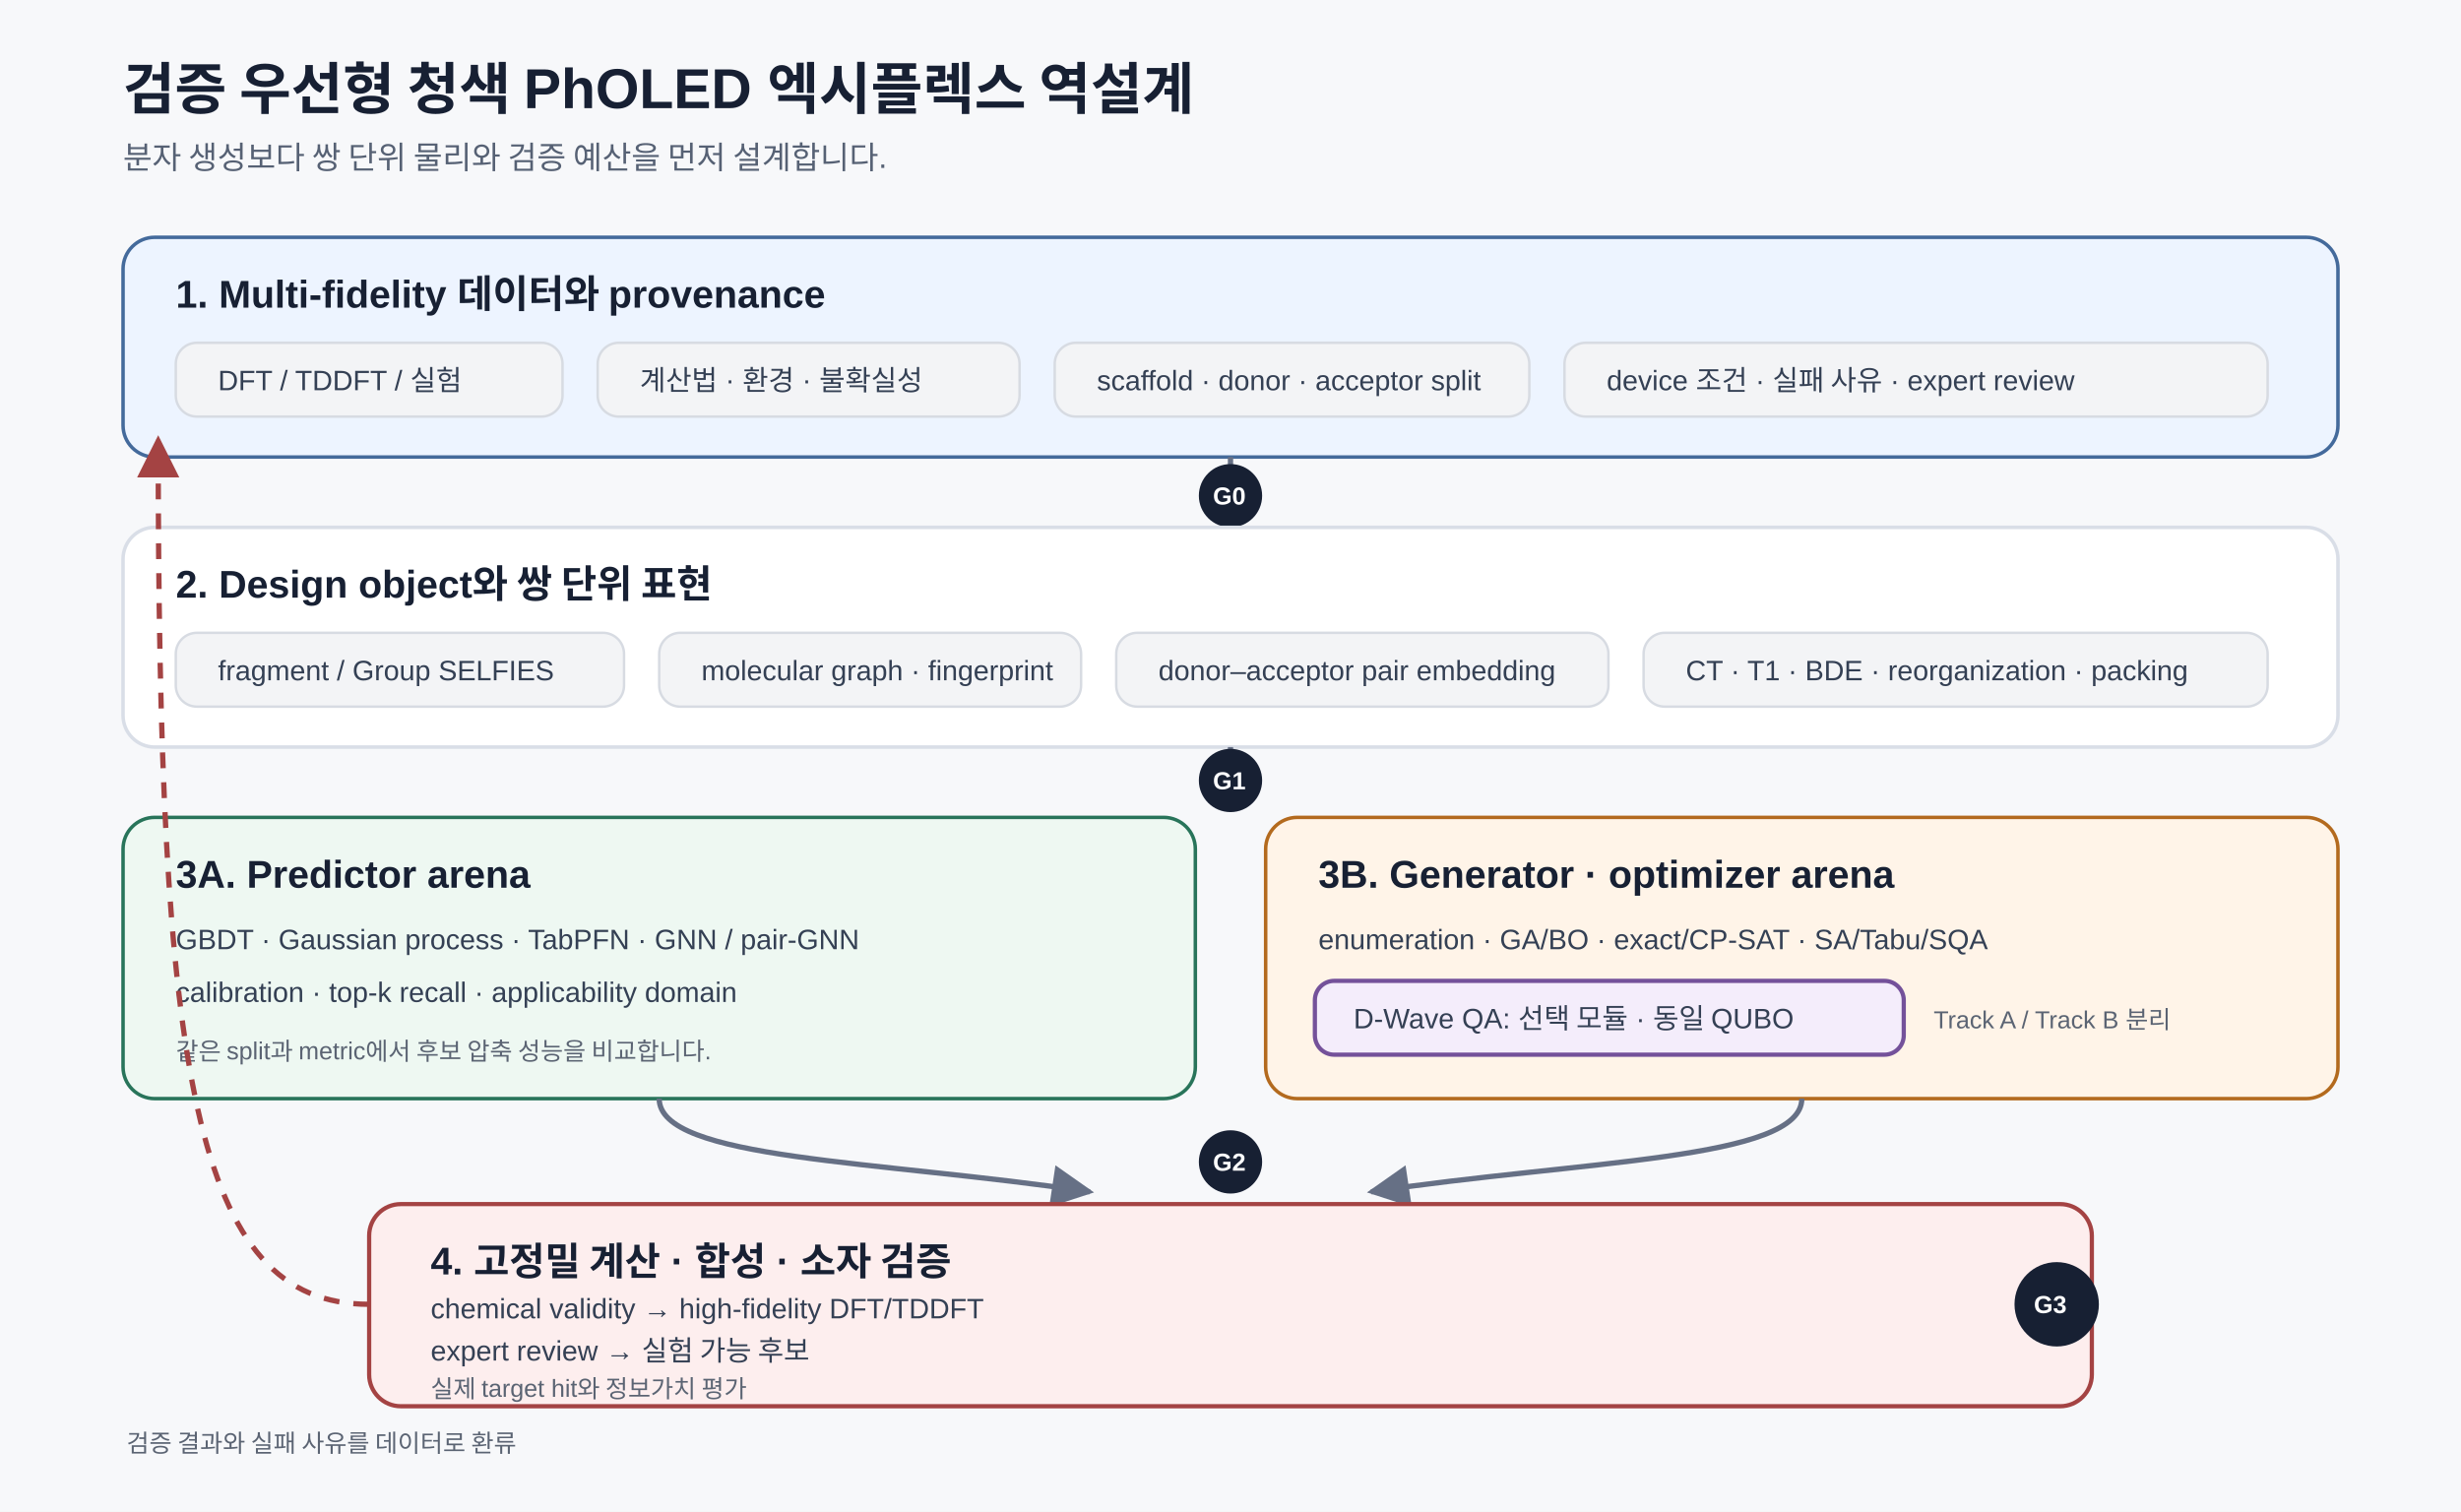
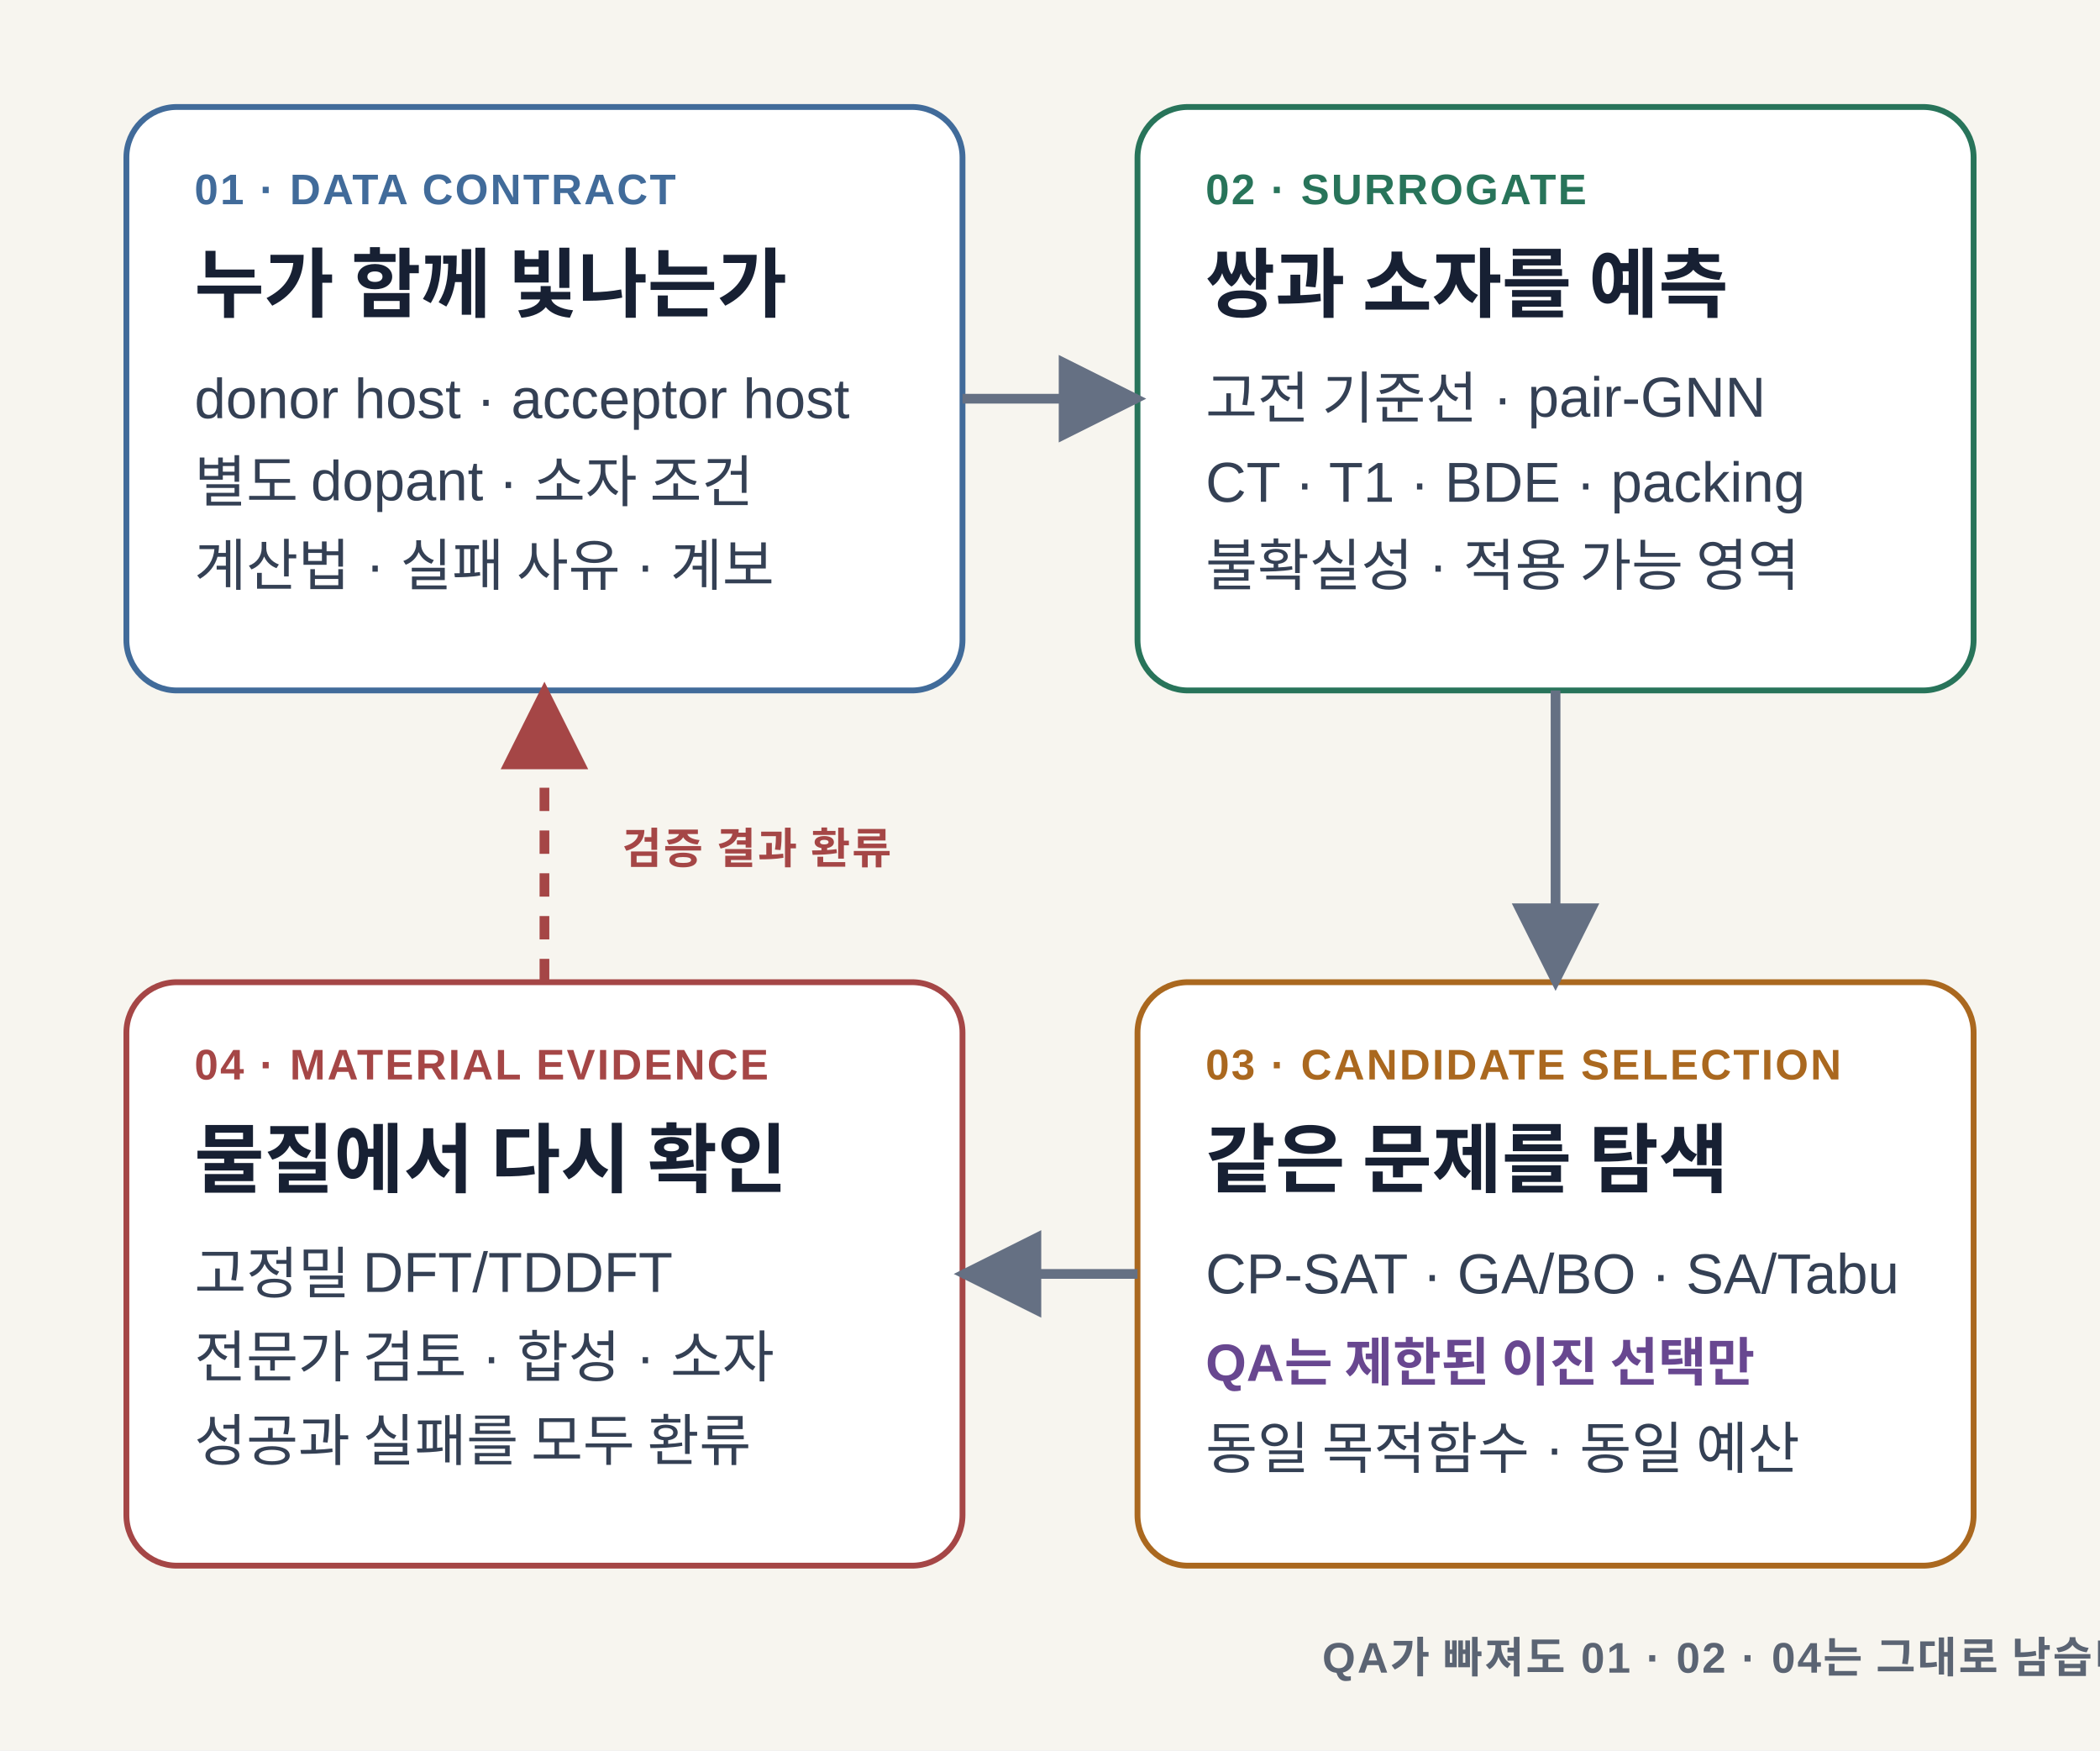
- <svg xmlns="http://www.w3.org/2000/svg" width="1400" height="860" viewBox="0 0 1400 860" role="img" aria-labelledby="title desc">
+ <svg xmlns="http://www.w3.org/2000/svg" width="1080" height="900" viewBox="0 0 1080 900" role="img" aria-labelledby="title desc">
  <defs>
    <style>
-       .bg{fill:#f7f8fa}.panel{fill:#fff;stroke:#d9dee7;stroke-width:2}.data{fill:#edf4ff;stroke:#446a9b;stroke-width:2}.model{fill:#eef8f2;stroke:#28745a;stroke-width:2}.opt{fill:#fff4e8;stroke:#b36a1e;stroke-width:2}.qa{fill:#f4edfb;stroke:#74519a;stroke-width:2.4}.verify{fill:#fdeeee;stroke:#a44343;stroke-width:2.4}.pill{fill:#f3f4f6;stroke:#d7dbe2;stroke-width:1.4}.title{font:700 32px 'Segoe UI','Noto Sans KR',Arial,sans-serif;fill:#172033}.sub{font:400 18px 'Segoe UI','Noto Sans KR',Arial,sans-serif;fill:#566174}.h{font:700 22px 'Segoe UI','Noto Sans KR',Arial,sans-serif;fill:#172033}.body{font:400 16px 'Segoe UI','Noto Sans KR',Arial,sans-serif;fill:#344054}.small{font:400 14px 'Segoe UI','Noto Sans KR',Arial,sans-serif;fill:#5b6473}.arrow{stroke:#667085;stroke-width:3;fill:none}.feedback{stroke:#a44343;stroke-width:3;stroke-dasharray:9 8;fill:none}.gate{font:700 14px 'Segoe UI','Noto Sans KR',Arial,sans-serif;fill:#fff}.gatebg{fill:#172033}
+       .bg{fill:#f7f5ef}.card{fill:#fff;stroke-width:3}.c1{stroke:#416b9a}.c2{stroke:#28745a}.c3{stroke:#aa681f}.c4{stroke:#a54646}.k{font:700 22px 'Segoe UI','Noto Sans KR',Arial,sans-serif;letter-spacing:1px}.h{font:700 39px 'Segoe UI','Noto Sans KR',Arial,sans-serif;fill:#172033}.b{font:400 29px 'Segoe UI','Noto Sans KR',Arial,sans-serif;fill:#344054}.note{font:600 27px 'Segoe UI','Noto Sans KR',Arial,sans-serif;fill:#684790}.arrow{stroke:#657083;stroke-width:5;fill:none}.feedback{stroke:#a54646;stroke-width:5;stroke-dasharray:12 10;fill:none}
    </style>
-     <marker id="arrow" viewBox="0 0 10 10" refX="9" refY="5" markerWidth="8" markerHeight="8" orient="auto">
-       <path d="M0 0L10 5L0 10Z" fill="#667085" />
+     <marker id="arrow" viewBox="0 0 10 10" refX="9" refY="5" markerWidth="9" markerHeight="9" orient="auto">
+       <path d="M0 0L10 5L0 10Z" fill="#657083" />
    </marker>
-     <marker id="feedback" viewBox="0 0 10 10" refX="9" refY="5" markerWidth="8" markerHeight="8" orient="auto">
-       <path d="M0 0L10 5L0 10Z" fill="#a44343" />
+     <marker id="red" viewBox="0 0 10 10" refX="9" refY="5" markerWidth="9" markerHeight="9" orient="auto">
+       <path d="M0 0L10 5L0 10Z" fill="#a54646" />
    </marker>
  </defs>
-   <rect class="bg" width="1400" height="860" />
-   <text class="title" x="70" y="62">검증 우선형 청색 PhOLED 엑시플렉스 역설계</text>
-   <text class="sub" x="70" y="96">분자 생성보다 쌍 단위 물리와 검증 예산을 먼저 설계합니다.</text>
-   <rect class="data" x="70" y="135" rx="18" width="1260" height="125" />
-   <text class="h" x="100" y="175">1. Multi-fidelity 데이터와 provenance</text>
-   <rect class="pill" x="100" y="195" rx="12" width="220" height="42" />
-   <text class="body" x="124" y="222">DFT / TDDFT / 실험</text>
-   <rect class="pill" x="340" y="195" rx="12" width="240" height="42" />
-   <text class="body" x="364" y="222">계산법 · 환경 · 불확실성</text>
-   <rect class="pill" x="600" y="195" rx="12" width="270" height="42" />
-   <text class="body" x="624" y="222">scaffold · donor · acceptor split</text>
-   <rect class="pill" x="890" y="195" rx="12" width="400" height="42" />
-   <text class="body" x="914" y="222">device 조건 · 실패 사유 · expert review</text>
-   <path class="arrow" d="M700 260 L700 295" marker-end="url(#arrow)" />
-   <circle class="gatebg" cx="700" cy="282" r="18" />
-   <text class="gate" x="690" y="287">G0</text>
-   <rect class="panel" x="70" y="300" rx="18" width="1260" height="125" />
-   <text class="h" x="100" y="340">2. Design object와 쌍 단위 표현</text>
-   <rect class="pill" x="100" y="360" rx="12" width="255" height="42" />
-   <text class="body" x="124" y="387">fragment / Group SELFIES</text>
-   <rect class="pill" x="375" y="360" rx="12" width="240" height="42" />
-   <text class="body" x="399" y="387">molecular graph · fingerprint</text>
-   <rect class="pill" x="635" y="360" rx="12" width="280" height="42" />
-   <text class="body" x="659" y="387">donor–acceptor pair embedding</text>
-   <rect class="pill" x="935" y="360" rx="12" width="355" height="42" />
-   <text class="body" x="959" y="387">CT · T1 · BDE · reorganization · packing</text>
-   <path class="arrow" d="M700 425 L700 458" marker-end="url(#arrow)" />
-   <circle class="gatebg" cx="700" cy="444" r="18" />
-   <text class="gate" x="690" y="449">G1</text>
-   <rect class="model" x="70" y="465" rx="18" width="610" height="160" />
-   <text class="h" x="100" y="505">3A. Predictor arena</text>
-   <text class="body" x="100" y="540">GBDT · Gaussian process · TabPFN · GNN / pair-GNN</text>
-   <text class="body" x="100" y="570">calibration · top-k recall · applicability domain</text>
-   <text class="small" x="100" y="603">같은 split과 metric에서 후보 압축 성능을 비교합니다.</text>
-   <rect class="opt" x="720" y="465" rx="18" width="610" height="160" />
-   <text class="h" x="750" y="505">3B. Generator · optimizer arena</text>
-   <text class="body" x="750" y="540">enumeration · GA/BO · exact/CP-SAT · SA/Tabu/SQA</text>
-   <rect class="qa" x="748" y="558" rx="11" width="335" height="42" />
-   <text class="body" x="770" y="585">D-Wave QA: 선택 모듈 · 동일 QUBO</text>
-   <text class="small" x="1100" y="585">Track A / Track B 분리</text>
-   <path class="arrow" d="M375 625 C375 660 500 660 620 678" marker-end="url(#arrow)" />
-   <path class="arrow" d="M1025 625 C1025 660 900 660 780 678" marker-end="url(#arrow)" />
-   <circle class="gatebg" cx="700" cy="661" r="18" />
-   <text class="gate" x="690" y="666">G2</text>
-   <rect class="verify" x="210" y="685" rx="18" width="980" height="115" />
-   <text class="h" x="245" y="725">4. 고정밀 계산 · 합성 · 소자 검증</text>
-   <text class="body" x="245" y="750">chemical validity → high-fidelity DFT/TDDFT</text>
-   <text class="body" x="245" y="774">expert review → 실험 가능 후보</text>
-   <text class="small" x="245" y="795">실제 target hit와 정보가치 평가</text>
-   <circle class="gatebg" cx="1170" cy="742" r="24" />
-   <text class="gate" x="1157" y="747">G3</text>
-   <path class="feedback" d="M210 742 C110 742 90 610 90 250" marker-end="url(#feedback)" />
-   <text class="small" x="72" y="826">검증 결과와 실패 사유를 데이터로 환류</text>
+   <rect class="bg" width="1080" height="900" />
+   <rect class="card c1" x="65" y="55" rx="26" width="430" height="300" />
+   <text class="k" x="100" y="105" fill="#416b9a">01 · DATA CONTRACT</text>
+   <text class="h" x="100" y="160">누가 함께 빛나는가</text>
+   <text class="b" x="100" y="215">donor host · acceptor host</text>
+   <text class="b" x="100" y="258">별도 dopant · 소자 조건</text>
+   <text class="b" x="100" y="301">계산법 · 실패 사유 · 계보</text>
+   <rect class="card c2" x="585" y="55" rx="26" width="430" height="300" />
+   <text class="k" x="620" y="105" fill="#28745a">02 · SURROGATE</text>
+   <text class="h" x="620" y="160">쌍과 소자를 예측</text>
+   <text class="b" x="620" y="215">고전 기준선 · pair-GNN</text>
+   <text class="b" x="620" y="258">CT · T1 · BDE · packing</text>
+   <text class="b" x="620" y="301">불확실성 · 적용 가능 영역</text>
+   <rect class="card c3" x="585" y="505" rx="26" width="430" height="300" />
+   <text class="k" x="620" y="555" fill="#aa681f">03 · CANDIDATE SELECTION</text>
+   <text class="h" x="620" y="610">같은 문제를 탐색</text>
+   <text class="b" x="620" y="665">CP-SAT · GA/BO · SA/Tabu</text>
+   <text class="note" x="620" y="710">QA는 제한된 이진 선택만</text>
+   <text class="b" x="620" y="755">동일 목적함수 · 동일 예산</text>
+   <rect class="card c4" x="65" y="505" rx="26" width="430" height="300" />
+   <text class="k" x="100" y="555" fill="#a54646">04 · MATERIAL EVIDENCE</text>
+   <text class="h" x="100" y="610">물질에서 다시 확인</text>
+   <text class="b" x="100" y="665">고정밀 DFT/TDDFT</text>
+   <text class="b" x="100" y="708">전문가 검토 · 합성 · 소자</text>
+   <text class="b" x="100" y="751">성공과 실패를 모두 환류</text>
+   <path class="arrow" d="M495 205 L585 205" marker-end="url(#arrow)" />
+   <path class="arrow" d="M800 355 L800 505" marker-end="url(#arrow)" />
+   <path class="arrow" d="M585 655 L495 655" marker-end="url(#arrow)" />
+   <path class="feedback" d="M280 505 C280 430 280 430 280 355" marker-end="url(#red)" />
+   <text class="k" x="320" y="444" fill="#a54646">검증 결과 환류</text>
+   <text class="k" x="680" y="860" fill="#5b6473">QA가 빠져도 01 · 02 · 04는 그대로 남습니다</text>
</svg>
